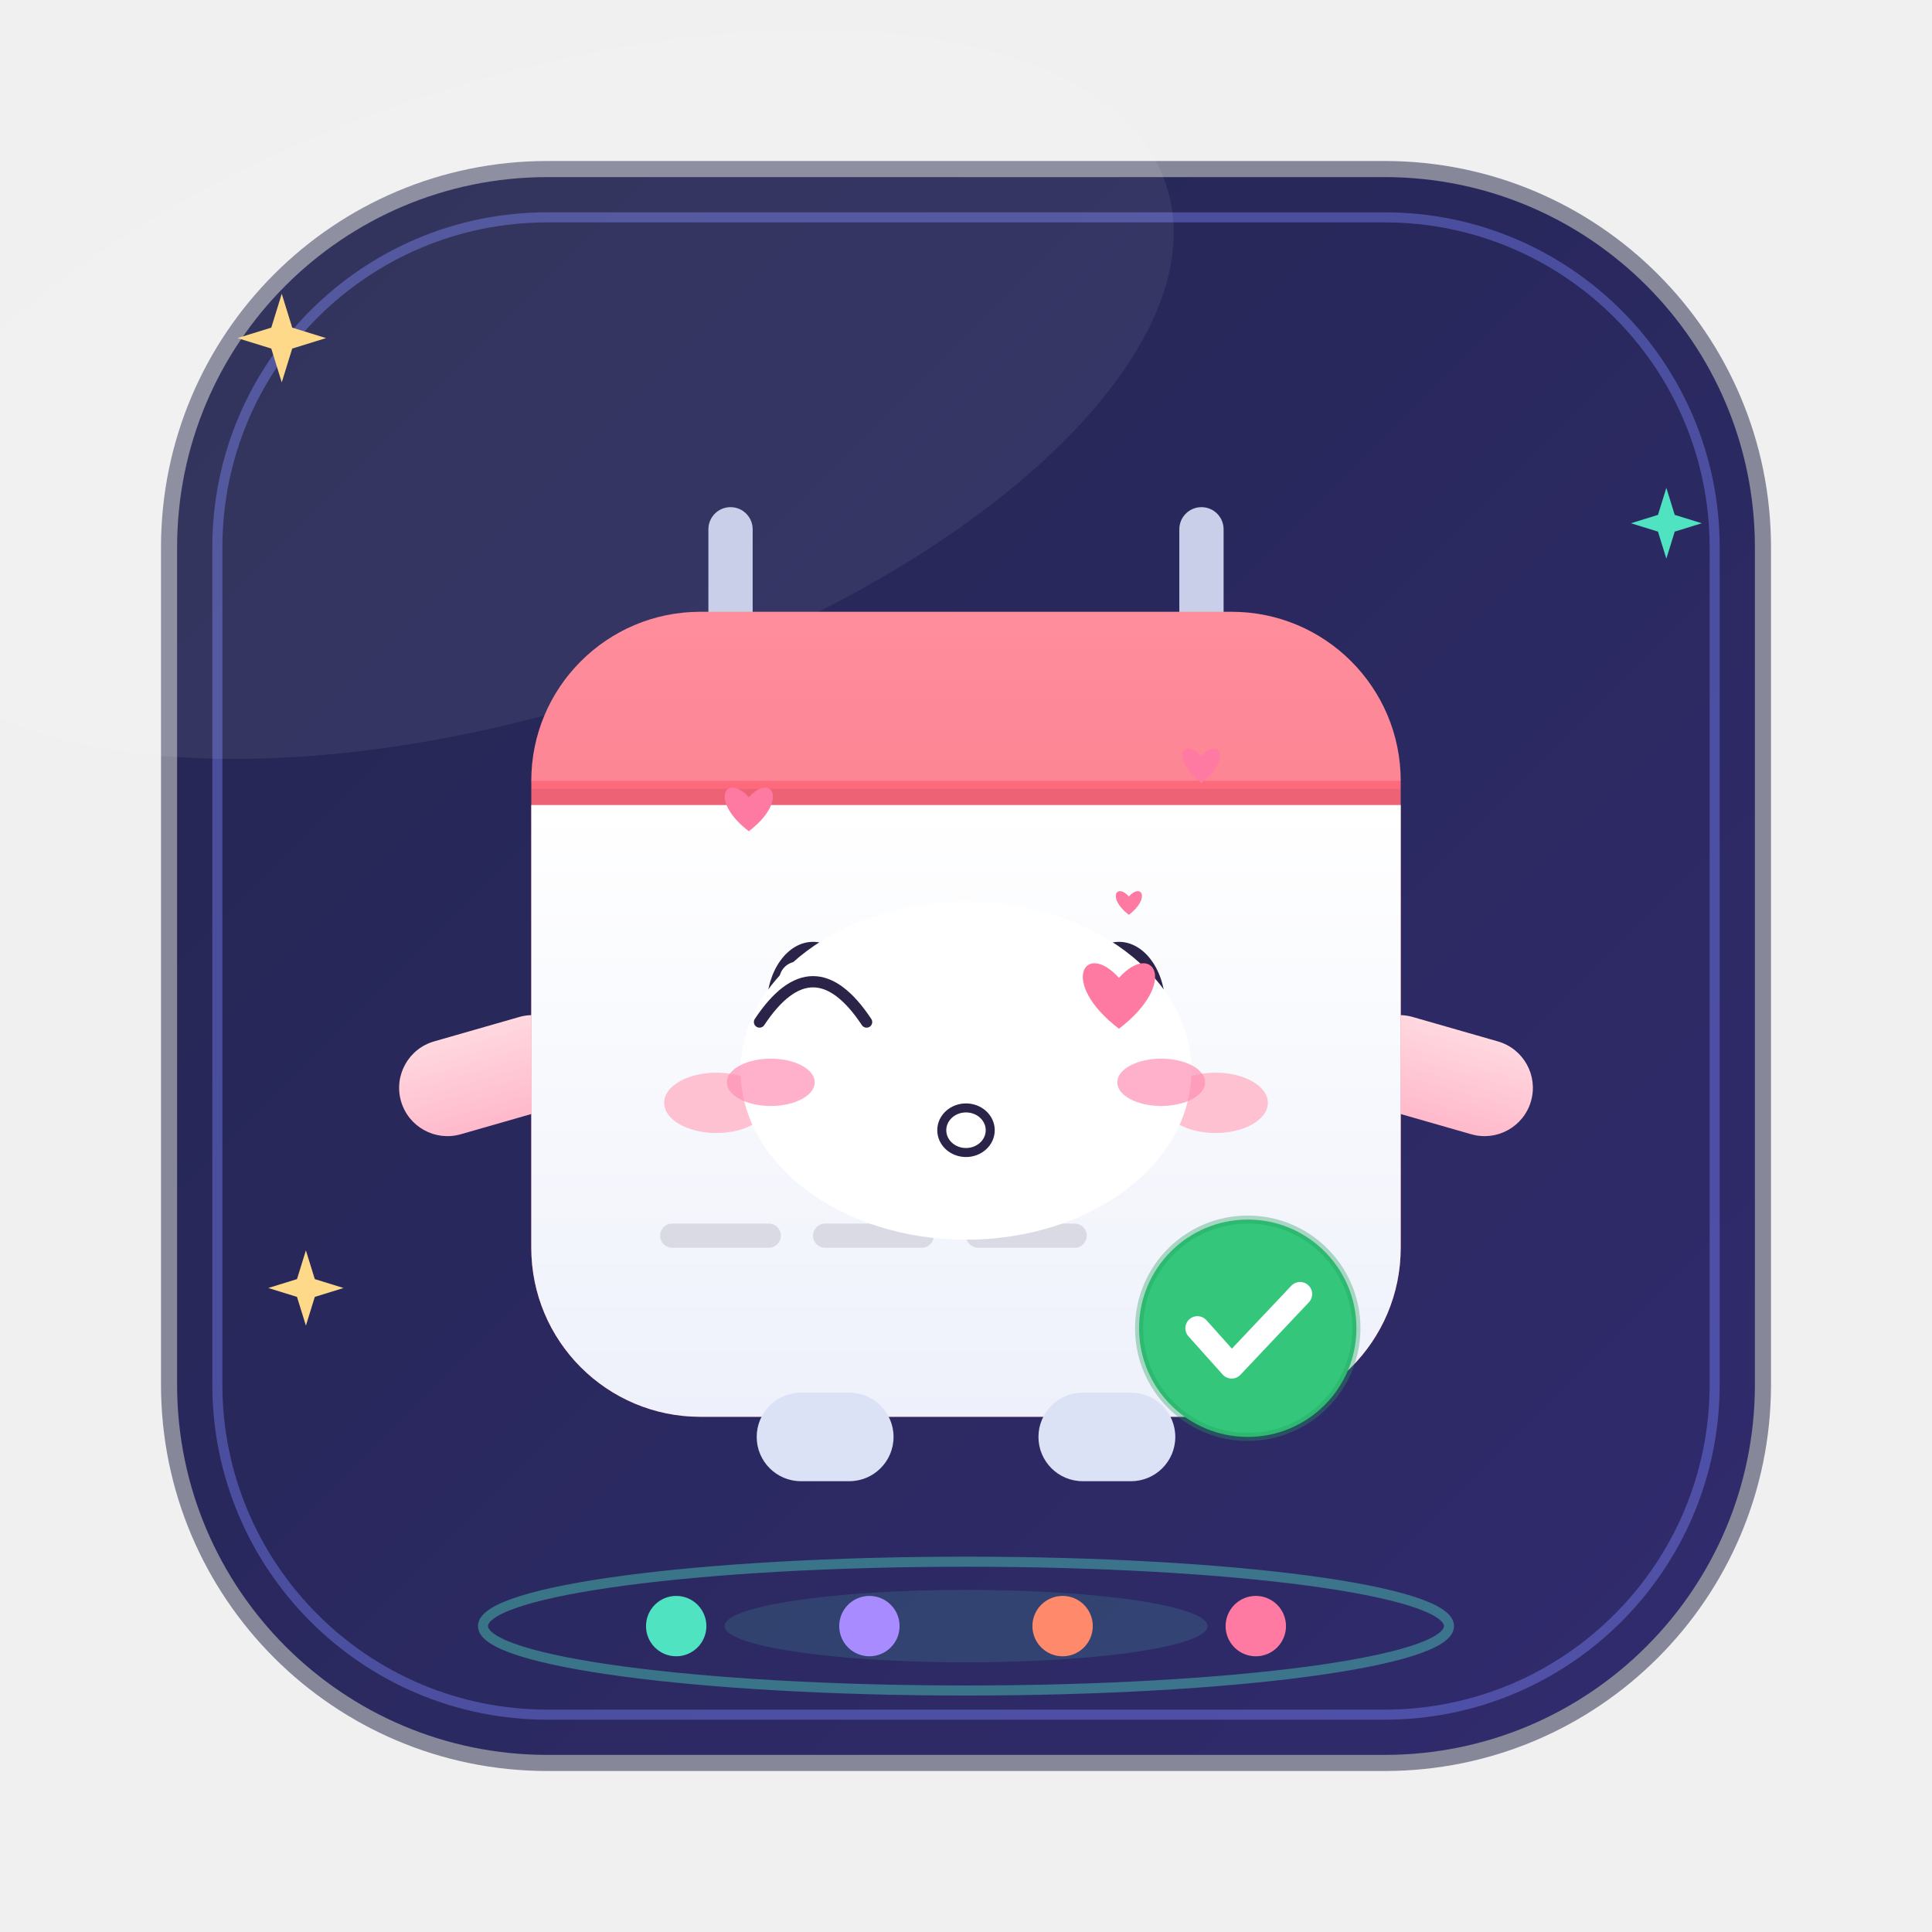
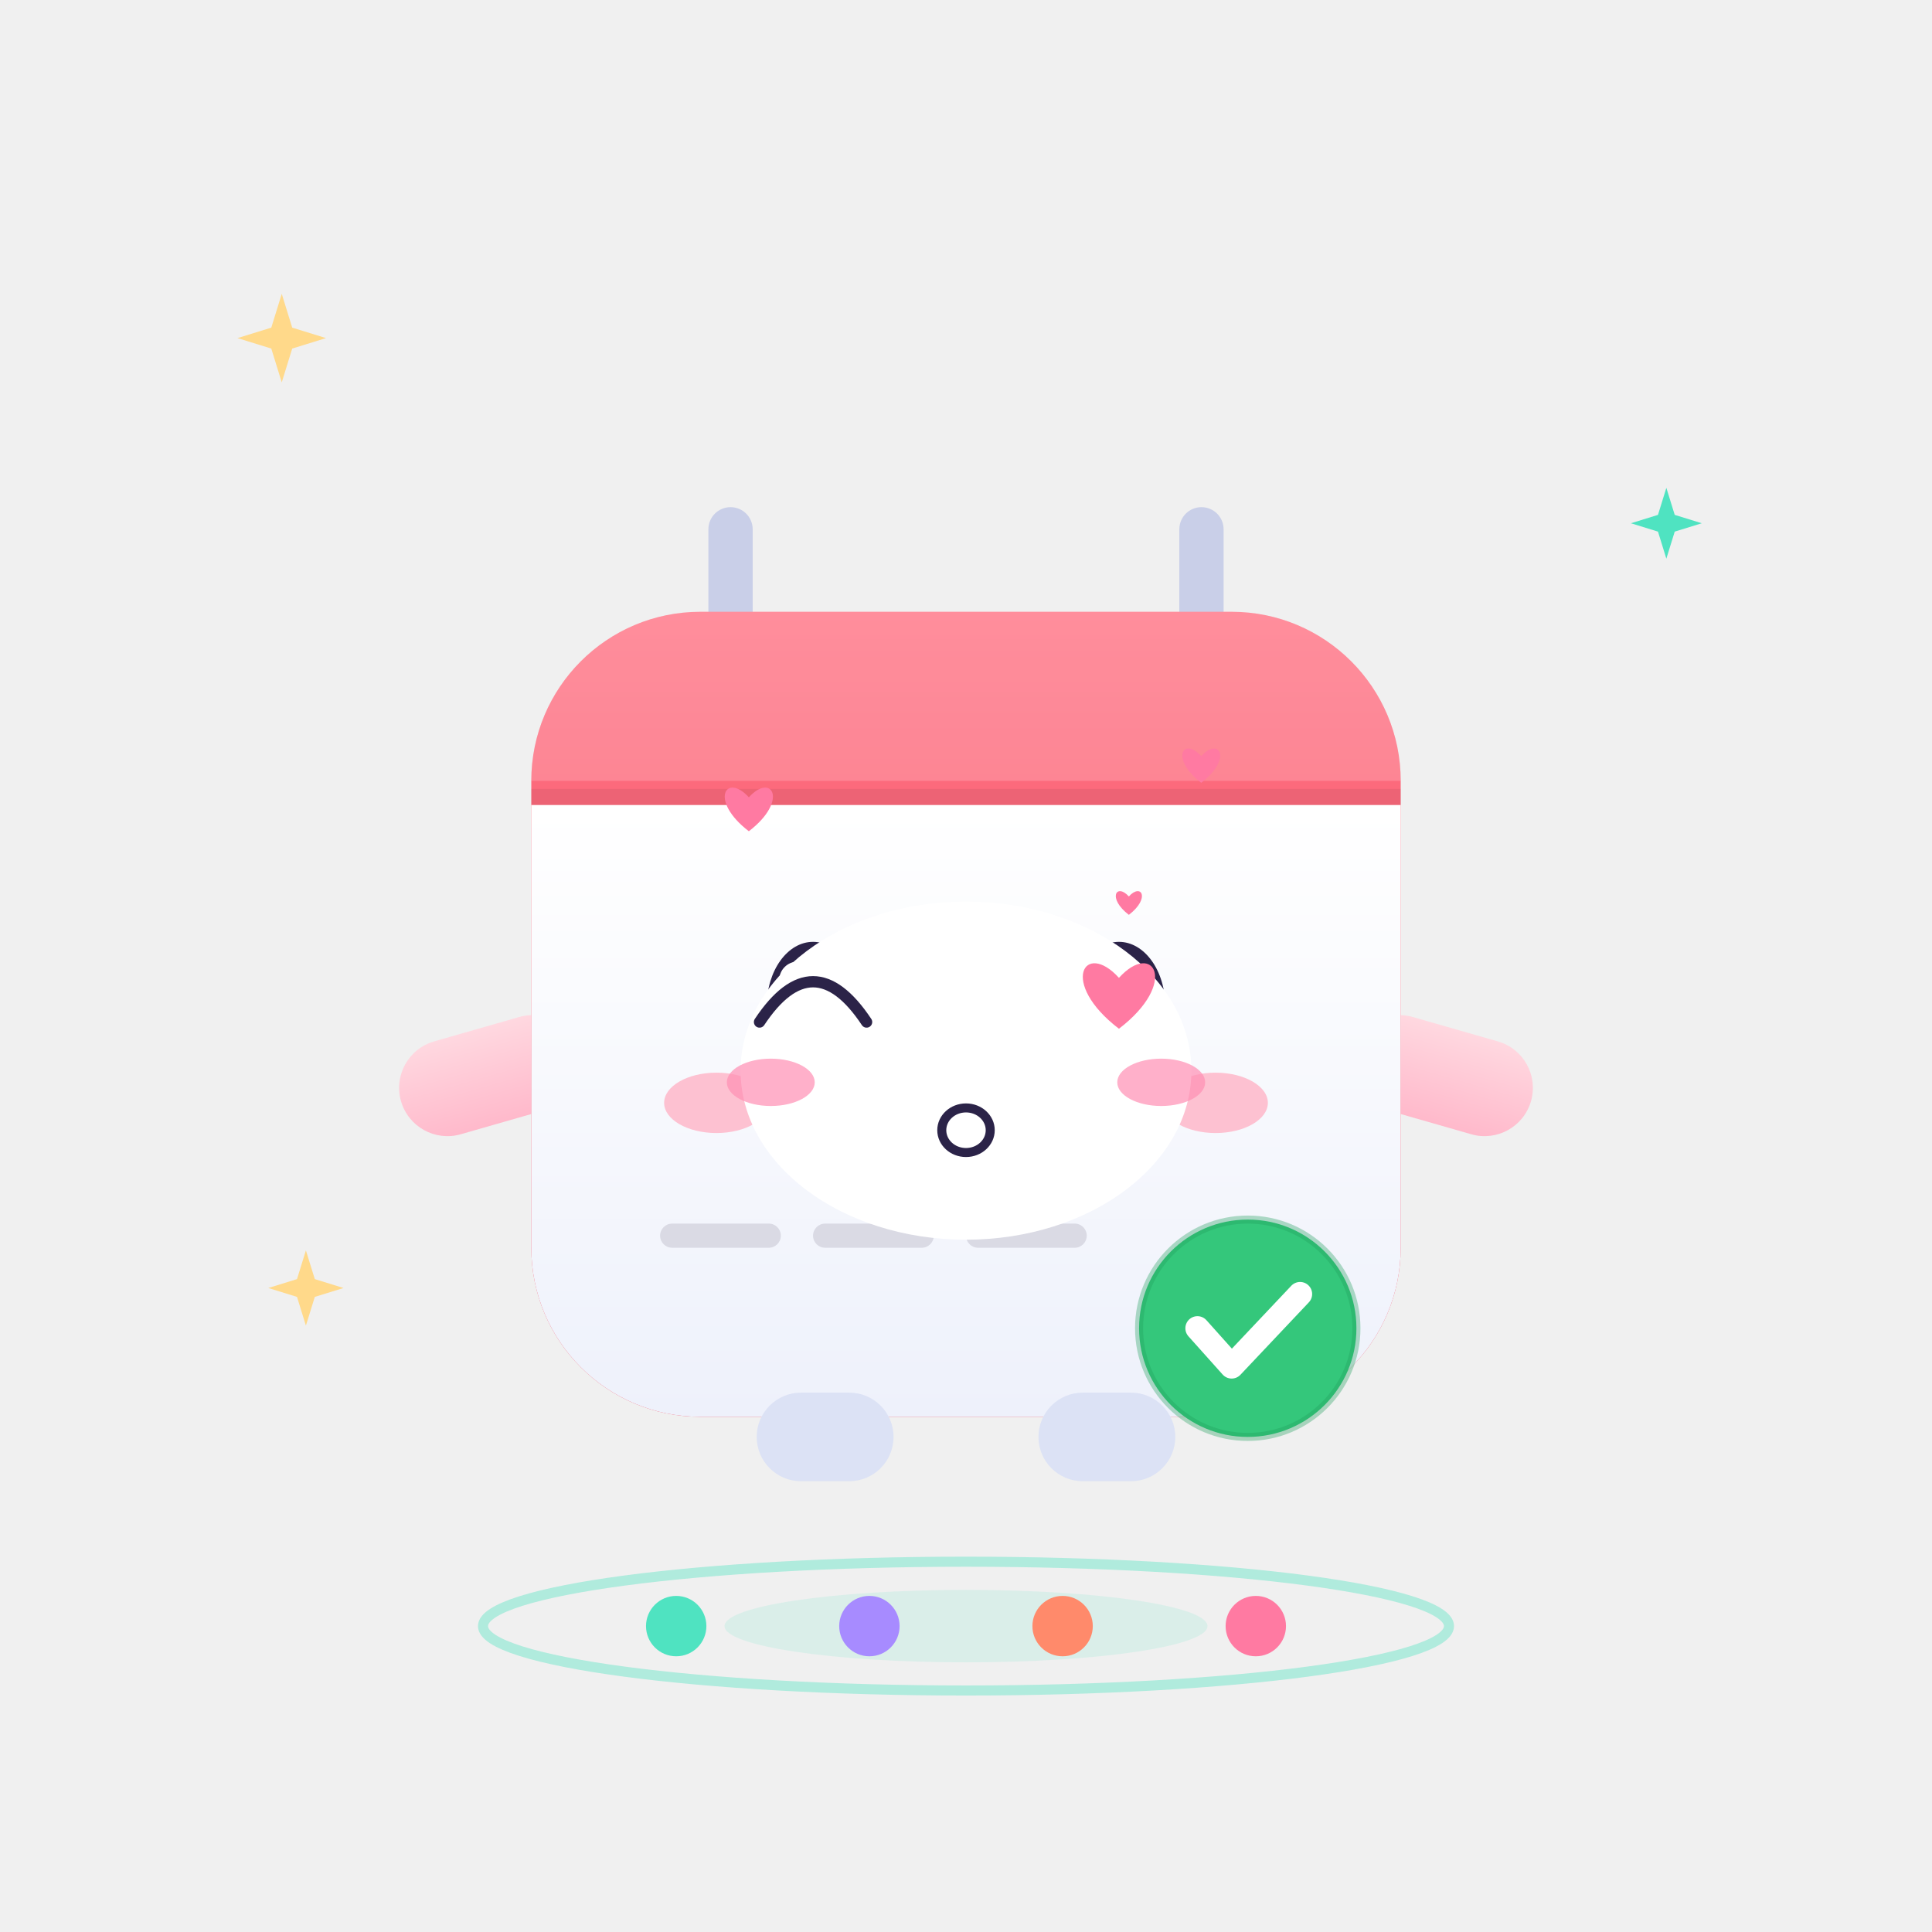
<svg xmlns="http://www.w3.org/2000/svg" viewBox="0 0 480 480" width="480" height="480" role="img" aria-label="小约 · 撒娇 Coquettish">
  <style>
.ex-motion { animation: ex-sway 2.4s ease-in-out infinite; transform-box: fill-box; transform-origin: 50% 50%; }
.ex-anim-tear { animation: ex-tear 1.8s ease-in infinite; transform-box: fill-box; transform-origin: center; }
.ex-anim-sweat { animation: ex-tear 1.5s ease-in infinite; transform-box: fill-box; transform-origin: center; }
.ex-anim-heart { animation: ex-heart 2.2s ease-out infinite; transform-box: fill-box; transform-origin: center; }
.ex-anim-spark { animation: ex-spark 1.9s ease-in-out infinite; transform-box: fill-box; transform-origin: center; }
.ex-anim-rain { animation: ex-rain 1.4s linear infinite; transform-box: fill-box; transform-origin: center; }
.ex-anim-confetti { animation: ex-confetti 2.4s linear infinite; transform-box: fill-box; transform-origin: center; }
.ex-anim-pulse { animation: ex-pulse 1.6s ease-in-out infinite; transform-box: fill-box; transform-origin: center; }
.ex-anim-knock { animation: ex-knock 0.55s ease-in-out infinite; transform-box: fill-box; transform-origin: center; }
.ex-anim-knockline { animation: ex-knockline 0.55s ease-out infinite; transform-box: fill-box; transform-origin: center; }
.ex-anim-palm { animation: ex-palm 0.9s ease-in-out infinite; transform-box: fill-box; transform-origin: center; }
.ex-anim-steam { animation: ex-steam 1.8s ease-out infinite; transform-box: fill-box; transform-origin: center; }
.ex-anim-shock { animation: ex-shock 0.5s ease-in-out infinite; transform-box: fill-box; transform-origin: center; }
.ex-anim-please { animation: ex-please 1.4s ease-in-out infinite; transform-box: fill-box; transform-origin: center; }
.ex-anim-drift { animation: ex-drift 4.5s ease-in-out infinite; transform-box: fill-box; transform-origin: center; }
@keyframes ex-sway { 0%,100% { transform: rotate(0deg); } 50% { transform: rotate(-2.5deg); } }
@keyframes ex-tear { 0% { transform: translateY(0); opacity: 0; } 18% { opacity: 1; } 100% { transform: translateY(15.4px); opacity: 0; } }
@keyframes ex-heart { 0% { transform: translateY(0) scale(.65); opacity: 0; } 20% { opacity: 1; } 100% { transform: translateY(-25.2px) scale(1.15); opacity: 0; } }
@keyframes ex-spark { 0%,100% { transform: scale(.6) rotate(0deg); opacity: .3; } 50% { transform: scale(1.15) rotate(25deg); opacity: 1; } }
@keyframes ex-rain { 0% { transform: translateY(0); opacity: 0; } 20% { opacity: 1; } 100% { transform: translateY(16.8px); opacity: 0; } }
@keyframes ex-confetti { 0% { transform: translateY(-4.9px) rotate(0deg); opacity: 1; } 100% { transform: translateY(22.4px) rotate(200deg); opacity: 0; } }
@keyframes ex-pulse { 0%,100% { transform: scale(1); opacity: .35; } 50% { transform: scale(1.18); opacity: .7; } }
@keyframes ex-knock { 0%,100% { transform: translateX(6.3px); } 35% { transform: translateX(0); } }
@keyframes ex-knockline { 0%,100% { transform: scaleX(.6); opacity: .35; } 35% { transform: scaleX(1); opacity: 1; } }
@keyframes ex-palm { 0%,100% { transform: translateY(0) rotate(0deg); } 50% { transform: translateY(-1.68px) rotate(-4deg); } }
@keyframes ex-steam { 0% { transform: translateY(0); opacity: .7; } 100% { transform: translateY(-12.6px); opacity: 0; } }
@keyframes ex-shock { 0%,100% { transform: scaleX(.7); opacity: .4; } 50% { transform: scaleX(1.25); opacity: 1; } }
@keyframes ex-please { 0%,100% { transform: translateY(0); } 50% { transform: translateY(-2.52px); } }
@keyframes ex-drift { 0%,100% { transform: translateY(0); } 50% { transform: translateY(-2.8px); } }
@media (prefers-reduced-motion: reduce) {
  .ex-motion, [class*="ex-anim-"] { animation: none !important; }
}
</style>
  <g class="ex-motion ex-coquettish">
    <g class="ex-base">
      <defs>
-         <linearGradient id="bgGrad" x1="0" y1="0" x2="1" y2="1">
-           <stop offset="0%" stop-color="#232650" />
-           <stop offset="100%" stop-color="#312B6E" />
-         </linearGradient>
        <linearGradient id="pageGrad" x1="0" y1="0" x2="0" y2="1">
          <stop offset="0%" stop-color="#FFFFFF" />
          <stop offset="100%" stop-color="#EEF1FB" />
        </linearGradient>
        <linearGradient id="headGrad" x1="0" y1="0" x2="0" y2="1">
          <stop offset="0%" stop-color="#FF7586" />
          <stop offset="100%" stop-color="#F04159" />
        </linearGradient>
        <linearGradient id="armGrad" x1="0" y1="0" x2="0" y2="1">
          <stop offset="0%" stop-color="#FFD8E0" />
          <stop offset="100%" stop-color="#FFB9CB" />
        </linearGradient>
      </defs>
-       <rect x="40" y="40" width="400" height="400" rx="96" fill="#1B1E42" opacity="0.5" />
-       <rect x="44" y="44" width="392" height="392" rx="92" fill="url(#bgGrad)" />
-       <rect x="54" y="54" width="372" height="372" rx="82" fill="none" stroke="#7C88FF" stroke-width="2.5" opacity="0.4" />
-       <ellipse cx="130" cy="98" rx="168" ry="78" fill="#FFFFFF" opacity="0.07" transform="rotate(-18 130 98)" />
      <ellipse cx="240" cy="404" rx="120" ry="16" fill="none" stroke="#4FE3C1" stroke-width="2.5" opacity="0.4">
    
  </ellipse>
      <ellipse cx="240" cy="404" rx="60" ry="9" fill="#4FE3C1" opacity="0.14">
    
  </ellipse>
      <g>
        <circle cx="168" cy="404" r="7.5" fill="#4FE3C1" />
        <circle cx="216" cy="404" r="7.5" fill="#A78BFF" />
        <circle cx="264" cy="404" r="7.5" fill="#FF8A6B" />
        <circle cx="312" cy="404" r="7.5" fill="#FF7AA2" />
      </g>
      <g>
        <rect x="176" y="126" width="11" height="46" rx="5.5" fill="#C9CFE8" />
        <rect x="293" y="126" width="11" height="46" rx="5.5" fill="#C9CFE8" />
        <g>
          <rect x="98" y="250" width="46" height="24" rx="12" fill="url(#armGrad)" transform="rotate(-16 140 262)" />
        </g>
        <rect x="336" y="250" width="46" height="24" rx="12" fill="url(#armGrad)" transform="rotate(16 340 262)" />
        <rect x="132" y="152" width="216" height="200" rx="42" fill="url(#headGrad)" />
        <path d="M132 200 L348 200 L348 310 A42 42 0 0 1 306 352 L174 352 A42 42 0 0 1 132 310 Z" fill="url(#pageGrad)" />
        <path d="M132 194 A42 42 0 0 1 174 152 L306 152 A42 42 0 0 1 348 194 Z" fill="#FFFFFF" opacity="0.18" />
        <path d="M132 198 H348" stroke="#000000" stroke-width="4" opacity="0.06" />
        <g transform="translate(202 250)">
          <g>
            <ellipse rx="11.5" ry="16" fill="#2B2348" />
            <circle cx="-3.8" cy="-6.5" r="4.6" fill="#FFFFFF" />
            <circle cx="2.8" cy="4.6" r="2.1" fill="#8FF0DC" opacity="0.9" />
          </g>
        </g>
        <g transform="translate(278 250)">
          <g>
            <ellipse rx="11.5" ry="16" fill="#2B2348" />
            <circle cx="-3.8" cy="-6.5" r="4.6" fill="#FFFFFF" />
            <circle cx="2.8" cy="4.6" r="2.1" fill="#8FF0DC" opacity="0.9" />
          </g>
        </g>
        <ellipse cx="178" cy="274" rx="13" ry="7.5" fill="#FFB3C6" opacity="0.8" />
        <ellipse cx="302" cy="274" rx="13" ry="7.5" fill="#FFB3C6" opacity="0.8" />
        <path d="M229 276 Q240 287 251 276" stroke="#2B2348" stroke-width="4" stroke-linecap="round" fill="none" opacity="0.75" />
        <rect x="164" y="304" width="30" height="6" rx="3" fill="#2B2348" opacity="0.13" />
        <rect x="202" y="304" width="30" height="6" rx="3" fill="#2B2348" opacity="0.13" />
        <rect x="240" y="304" width="30" height="6" rx="3" fill="#2B2348" opacity="0.13" />
        <g transform="translate(310 330)">
          <g>
            <circle r="27" fill="#34C77B" />
            <circle r="27" fill="none" stroke="#1F9E5C" stroke-width="2" opacity="0.35" />
            <path d="M-12.5 0 l8.5 9.5 l17 -18" stroke="#FFFFFF" stroke-width="6" stroke-linecap="round" stroke-linejoin="round" fill="none" />
          </g>
        </g>
        <rect x="188" y="346" width="34" height="22" rx="11" fill="#DCE2F5" />
        <rect x="258" y="346" width="34" height="22" rx="11" fill="#DCE2F5" />
      </g>
      <g transform="translate(70 84)">
        <path d="M0 -11 L2.6 -2.6 L11 0 L2.6 2.6 L0 11 L-2.6 2.6 L-11 0 L-2.6 -2.6 Z" fill="#FFD98A" />
      </g>
      <g transform="translate(414 130) scale(0.8)">
        <path d="M0 -11 L2.6 -2.6 L11 0 L2.6 2.6 L0 11 L-2.6 2.6 L-11 0 L-2.6 -2.6 Z" fill="#4FE3C1" />
      </g>
      <g transform="translate(76 320) scale(0.85)">
        <path d="M0 -11 L2.6 -2.6 L11 0 L2.6 2.6 L0 11 L-2.6 2.6 L-11 0 L-2.6 -2.6 Z" fill="#FFD98A" />
      </g>
    </g>
    <g class="ex-face">
      <ellipse cx="240" cy="266" rx="56" ry="42" fill="#FFFFFF" />
      <path d="M 188.7,253.92 Q 202,233.9 215.3,253.92" fill="none" stroke="#2B2348" stroke-width="2.8" stroke-linecap="round" />
      <path class="ex-anim-pulse" style="animation-delay:0s" d="M 278,255.59 C 263.01,244.12 269.47,233.54 278,242.94 C 286.53,233.54 292.99,244.12 278,255.59 Z" fill="#FF7AA2" />
      <ellipse cx="240" cy="280.8" rx="6.02" ry="5.54" fill="none" stroke="#2B2348" stroke-width="2.24" />
      <ellipse class="ex-anim-pulse" cx="191.5" cy="268.9" rx="10.92" ry="5.88" fill="#FF8FB3" opacity="0.7" />
      <ellipse class="ex-anim-pulse" cx="288.5" cy="268.9" rx="10.92" ry="5.88" fill="#FF8FB3" opacity="0.7" />
      <path class="ex-anim-heart" style="animation-delay:0.0s" d="M 186.05,206.52 C 176.05,198.87 180.36,191.82 186.05,198.09 C 191.73,191.82 196.04,198.87 186.05,206.52 Z" fill="#FF7AA2" />
      <path class="ex-anim-heart" style="animation-delay:0.7s" d="M 298.45,194.48 C 290.59,188.47 293.98,182.93 298.45,187.86 C 302.91,182.93 306.3,188.47 298.45,194.48 Z" fill="#FF7AA2" />
      <path class="ex-anim-heart" style="animation-delay:1.3s" d="M 280.46,227.29 C 275.04,223.14 277.38,219.31 280.46,222.72 C 283.55,219.31 285.89,223.14 280.46,227.29 Z" fill="#FF7AA2" />
    </g>
  </g>
</svg>
